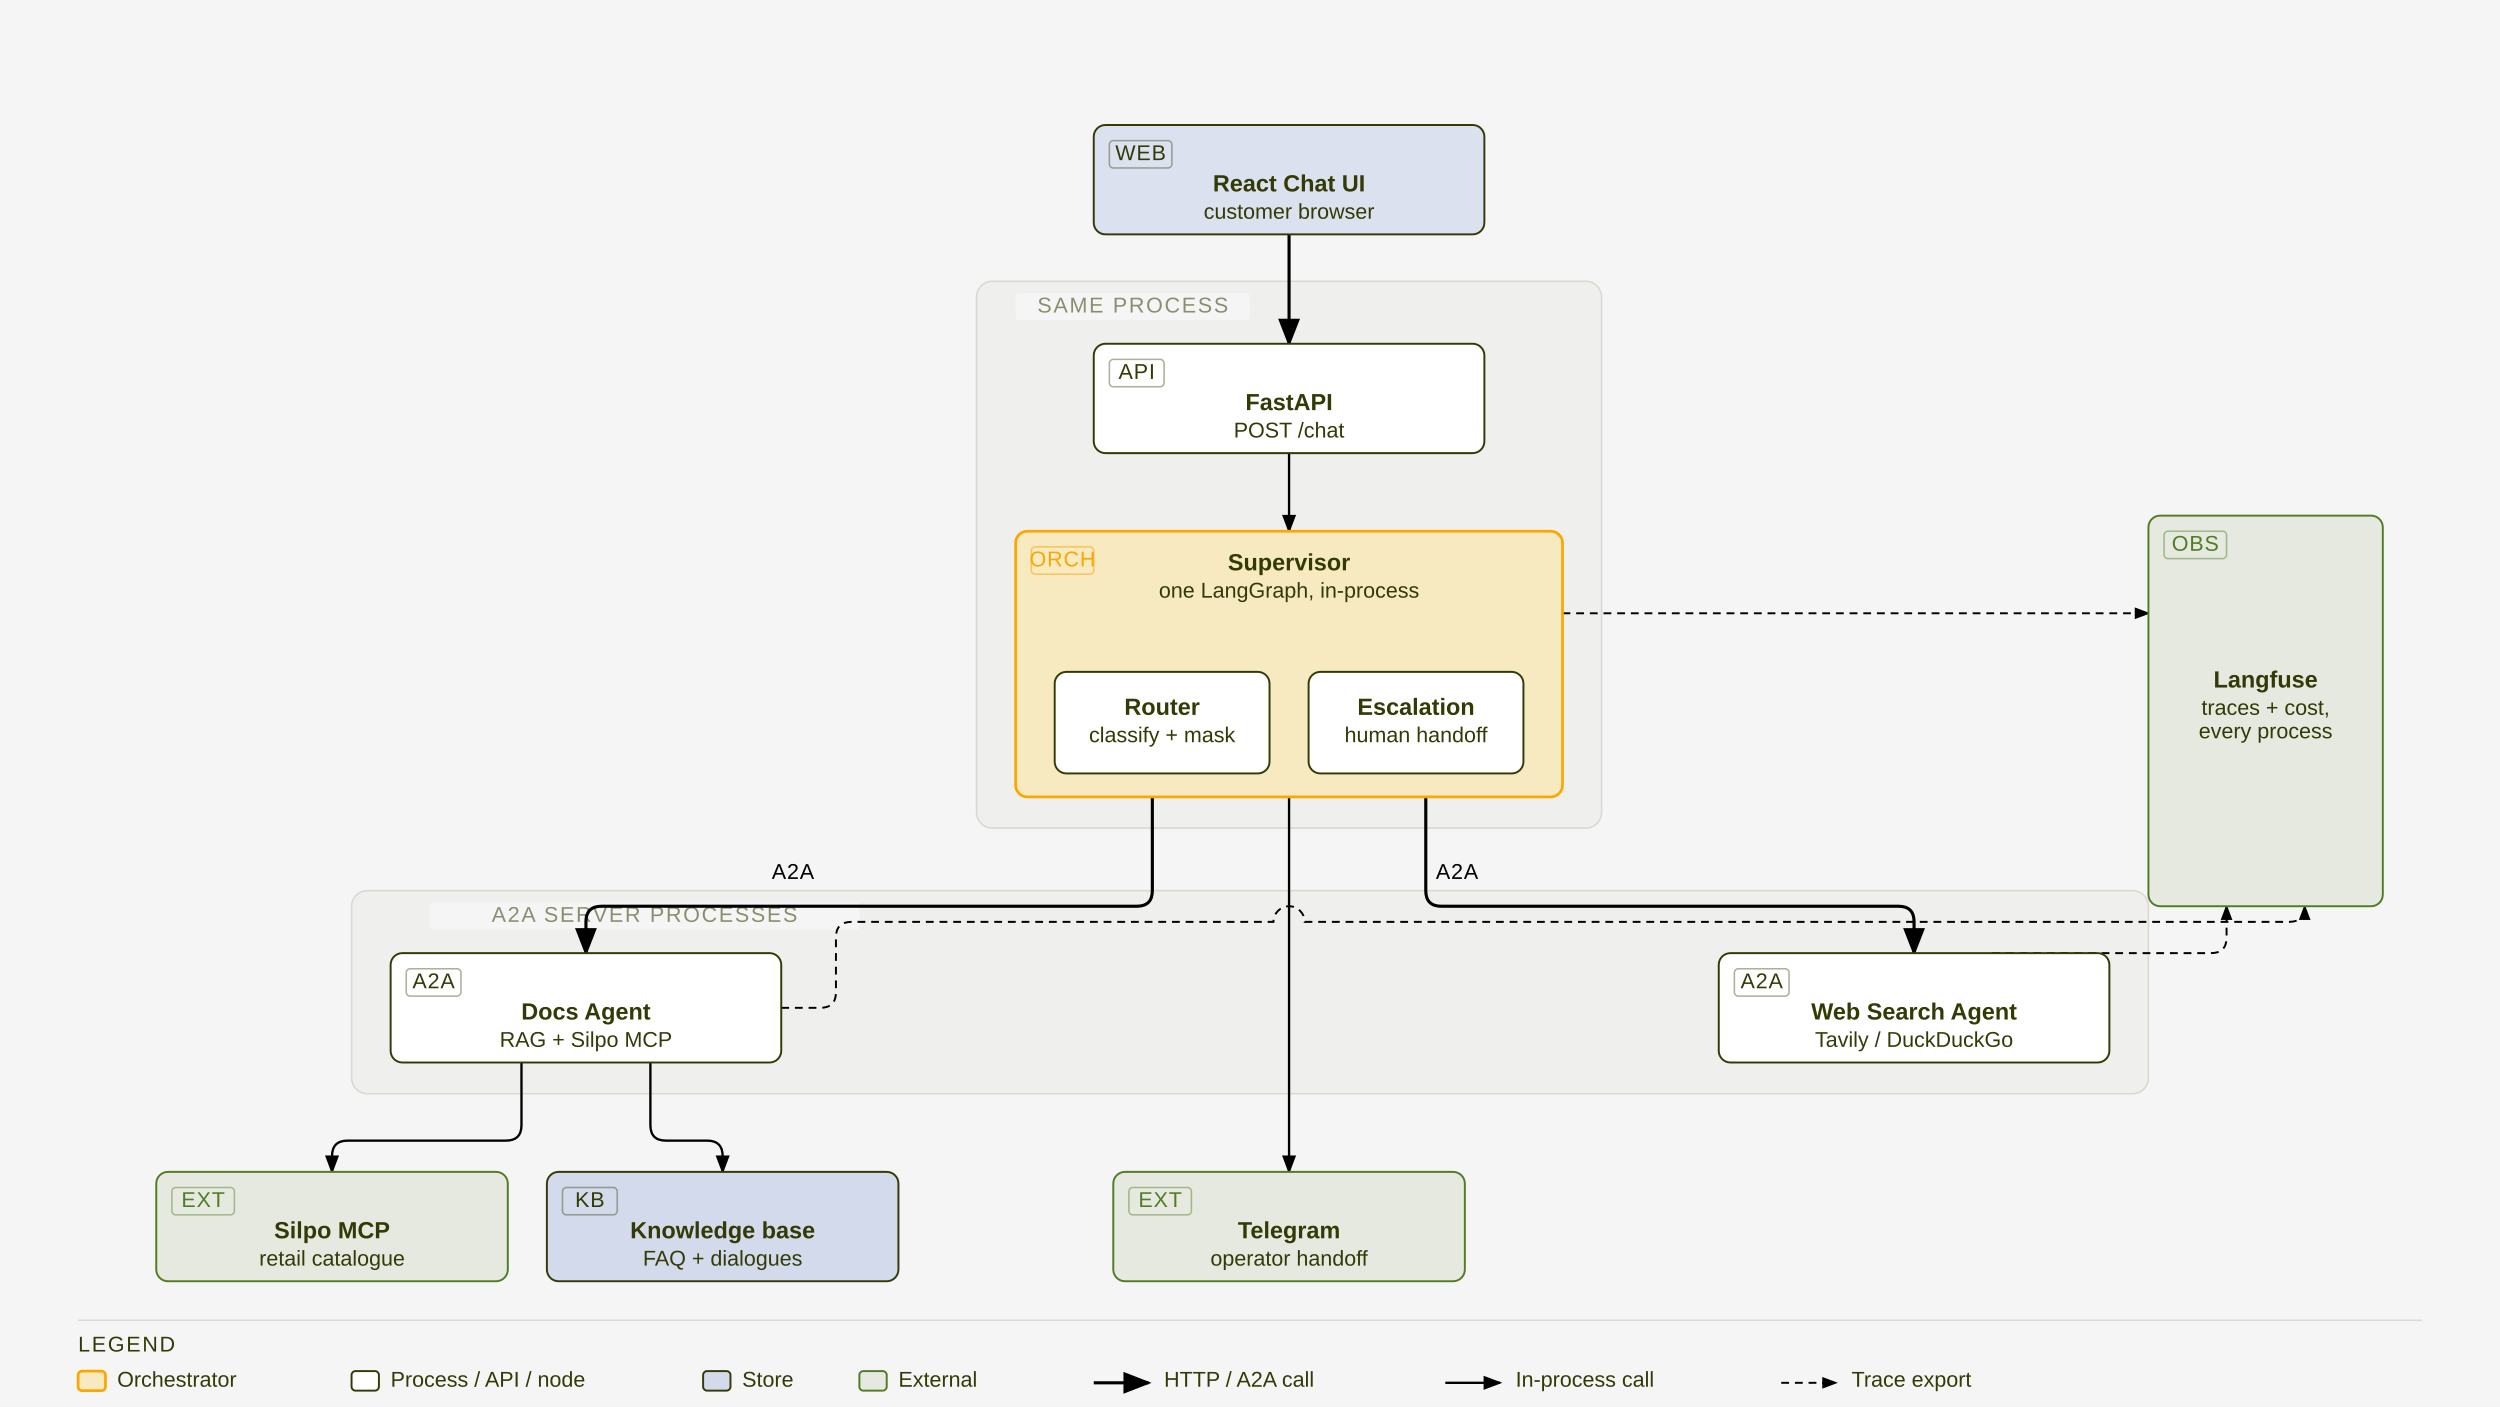
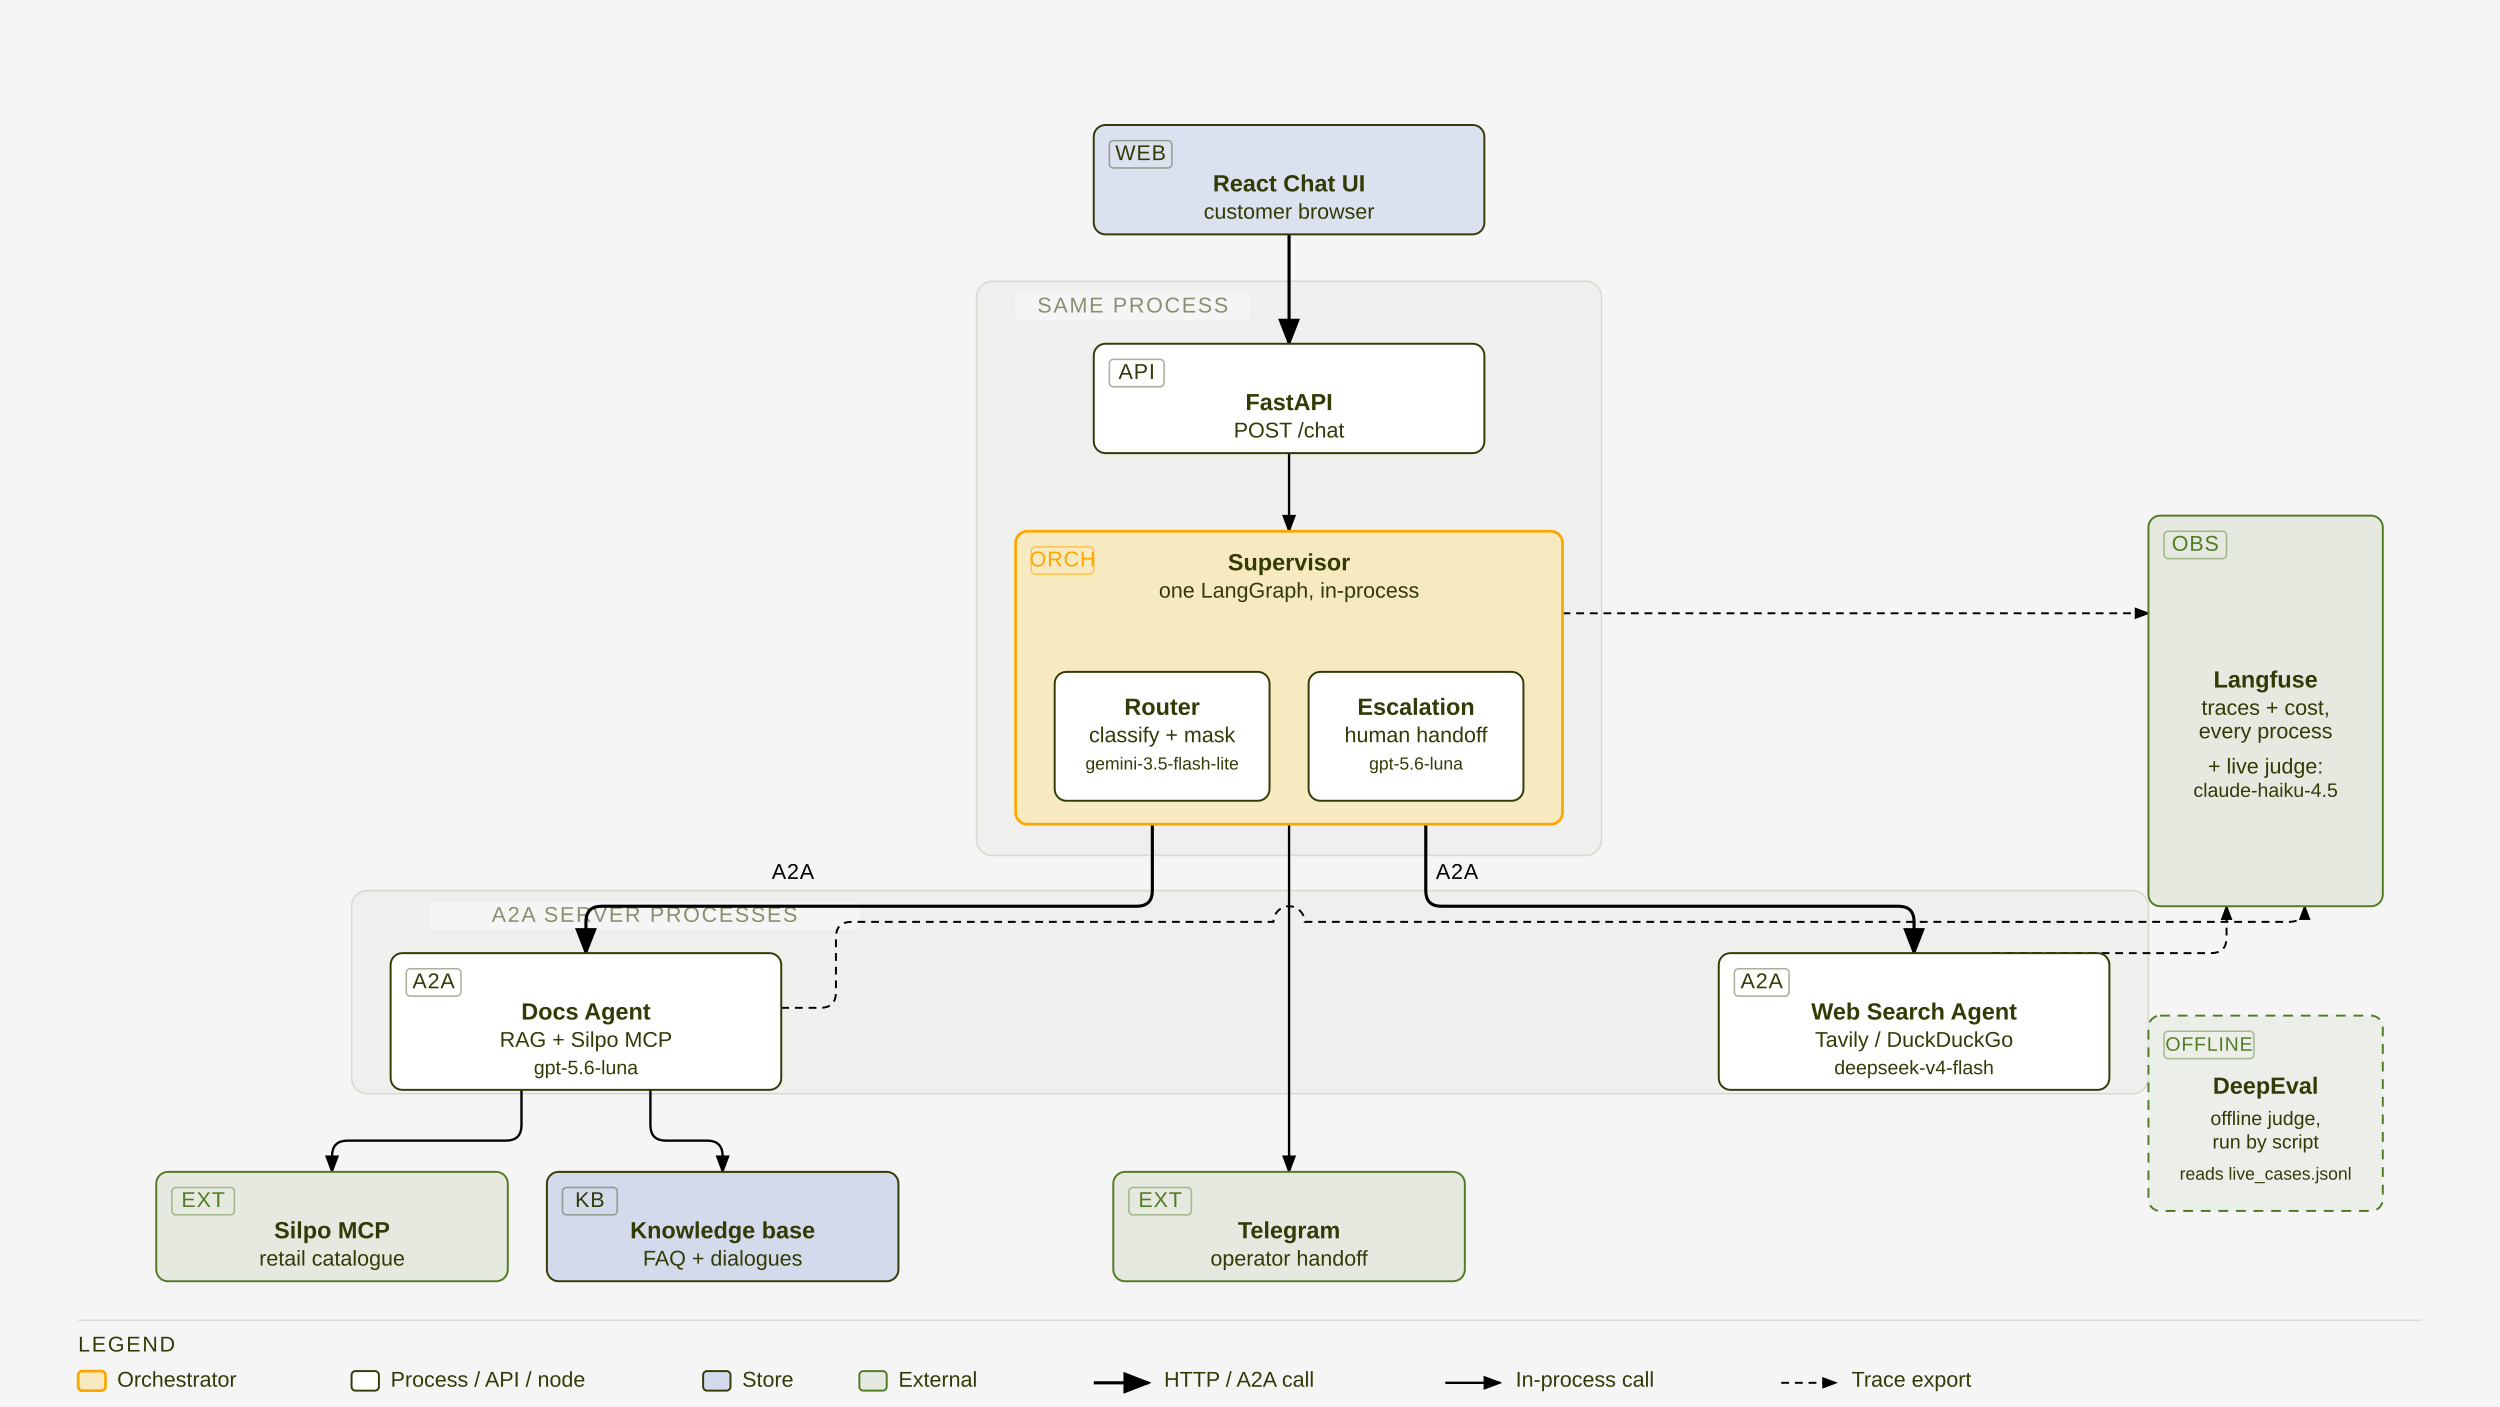
<svg xmlns="http://www.w3.org/2000/svg" viewBox="0 0 1280 720" role="img" aria-labelledby="architecture-title architecture-desc">
  <defs>
    <marker id="arrow" markerWidth="8" markerHeight="6" refX="7" refY="3" orient="auto">
      <polygon points="0 0, 8 3, 0 6" fill="#000000" />
    </marker>
    <marker id="arrow-bold" markerWidth="9" markerHeight="7" refX="8" refY="3.5" orient="auto">
      <polygon points="0 0, 9 3.5, 0 7" fill="#000000" />
    </marker>
  </defs>
  <rect width="100%" height="100%" fill="#f5f5f5" />
-   <rect x="500" y="144" width="320" height="280" rx="8" fill="rgba(51,58,5,0.03)" stroke="rgba(51,58,5,0.14)" stroke-width="0.8" />
+   <rect x="500" y="144" width="320" height="294" rx="8" fill="rgba(51,58,5,0.03)" stroke="rgba(51,58,5,0.14)" stroke-width="0.8" />
  <rect x="520" y="150" width="120" height="14" rx="2" fill="#f5f5f5" />
  <text x="580" y="160" fill="rgba(51,58,5,0.55)" font-size="11" font-family="Arial, sans-serif" text-anchor="middle" letter-spacing="0.08em">SAME PROCESS</text>
  <rect x="180" y="456" width="920" height="104" rx="8" fill="rgba(51,58,5,0.03)" stroke="rgba(51,58,5,0.14)" stroke-width="0.8" />
  <rect x="220" y="462" width="220" height="14" rx="2" fill="#f5f5f5" />
  <text x="330" y="472" fill="rgba(51,58,5,0.55)" font-size="11" font-family="Arial, sans-serif" text-anchor="middle" letter-spacing="0.08em">A2A SERVER PROCESSES</text>
  <line x1="660" y1="120" x2="660" y2="176" stroke="#000000" stroke-width="1.6" marker-end="url(#arrow-bold)" />
  <line x1="660" y1="232" x2="660" y2="272" stroke="#000000" stroke-width="1.2" marker-end="url(#arrow)" />
-   <path d="M 590,408 V 456 Q 590,464 582,464 H 308 Q 300,464 300,472 V 488" fill="none" stroke="#000000" stroke-width="1.6" marker-end="url(#arrow-bold)" />
-   <path d="M 730,408 V 456 Q 730,464 738,464 H 972 Q 980,464 980,472 V 488" fill="none" stroke="#000000" stroke-width="1.6" marker-end="url(#arrow-bold)" />
-   <line x1="660" y1="408" x2="660" y2="600" stroke="#000000" stroke-width="1.2" marker-end="url(#arrow)" />
-   <path d="M 267,544 V 576 Q 267,584 259,584 H 178 Q 170,584 170,592 V 600" fill="none" stroke="#000000" stroke-width="1.2" marker-end="url(#arrow)" />
-   <path d="M 333,544 V 576 Q 333,584 341,584 H 362 Q 370,584 370,592 V 600" fill="none" stroke="#000000" stroke-width="1.2" marker-end="url(#arrow)" />
+   <path d="M 590,422 V 456 Q 590,464 582,464 H 308 Q 300,464 300,472 V 488" fill="none" stroke="#000000" stroke-width="1.6" marker-end="url(#arrow-bold)" />
+   <path d="M 730,422 V 456 Q 730,464 738,464 H 972 Q 980,464 980,472 V 488" fill="none" stroke="#000000" stroke-width="1.6" marker-end="url(#arrow-bold)" />
+   <line x1="660" y1="422" x2="660" y2="600" stroke="#000000" stroke-width="1.2" marker-end="url(#arrow)" />
+   <path d="M 267,558 V 576 Q 267,584 259,584 H 178 Q 170,584 170,592 V 600" fill="none" stroke="#000000" stroke-width="1.2" marker-end="url(#arrow)" />
+   <path d="M 333,558 V 576 Q 333,584 341,584 H 362 Q 370,584 370,592 V 600" fill="none" stroke="#000000" stroke-width="1.2" marker-end="url(#arrow)" />
  <line x1="800" y1="314" x2="1100" y2="314" stroke="#000000" stroke-width="1" stroke-dasharray="4,3" marker-end="url(#arrow)" />
  <path d="M 1020,488 H 1132 Q 1140,488 1140,480 V 464" fill="none" stroke="#000000" stroke-width="1" stroke-dasharray="4,3" marker-end="url(#arrow)" />
  <path d="M 400,516 H 420 Q 428,516 428,508 V 480 Q 428,472 436,472 H 652 a 8,8 0 0,1 16,0 H 1172 Q 1180,472 1180,464" fill="none" stroke="#000000" stroke-width="1" stroke-dasharray="4,3" marker-end="url(#arrow)" />
  <rect x="392" y="440" width="28" height="14" rx="2" fill="#f5f5f5" />
  <text x="406" y="450" fill="#000000" font-size="11" font-family="Arial, sans-serif" text-anchor="middle" letter-spacing="0.04em">A2A</text>
  <rect x="732" y="440" width="28" height="14" rx="2" fill="#f5f5f5" />
  <text x="746" y="450" fill="#000000" font-size="11" font-family="Arial, sans-serif" text-anchor="middle" letter-spacing="0.04em">A2A</text>
  <rect x="560" y="64" width="200" height="56" rx="6" fill="#f5f5f5" />
  <rect x="560" y="64" width="200" height="56" rx="6" fill="rgba(157,177,221,0.30)" stroke="#333A05" stroke-width="1" />
  <rect x="568" y="72" width="32" height="14" rx="2" fill="transparent" stroke="rgba(51,58,5,0.40)" stroke-width="0.8" />
  <text x="584" y="82" fill="#333A05" font-size="11" font-family="Arial, sans-serif" text-anchor="middle" letter-spacing="0.04em">WEB</text>
  <text x="660" y="98" fill="#333A05" font-size="12" font-weight="700" font-family="Arial, sans-serif" text-anchor="middle">React Chat UI</text>
  <text x="660" y="112" fill="#333A05" font-size="11" font-family="Arial, sans-serif" text-anchor="middle">customer browser</text>
  <rect x="560" y="176" width="200" height="56" rx="6" fill="#f5f5f5" />
  <rect x="560" y="176" width="200" height="56" rx="6" fill="#ffffff" stroke="#333A05" stroke-width="1" />
  <rect x="568" y="184" width="28" height="14" rx="2" fill="transparent" stroke="rgba(51,58,5,0.40)" stroke-width="0.8" />
  <text x="582" y="194" fill="#333A05" font-size="11" font-family="Arial, sans-serif" text-anchor="middle" letter-spacing="0.04em">API</text>
  <text x="660" y="210" fill="#333A05" font-size="12" font-weight="700" font-family="Arial, sans-serif" text-anchor="middle">FastAPI</text>
  <text x="660" y="224" fill="#333A05" font-size="11" font-family="Arial, sans-serif" text-anchor="middle">POST /chat</text>
-   <rect x="520" y="272" width="280" height="136" rx="6" fill="#f5f5f5" />
-   <rect x="520" y="272" width="280" height="136" rx="6" fill="rgba(252,216,99,0.35)" stroke="#FCA600" stroke-width="1.4" />
+   <rect x="520" y="272" width="280" height="150" rx="6" fill="#f5f5f5" />
+   <rect x="520" y="272" width="280" height="150" rx="6" fill="rgba(252,216,99,0.35)" stroke="#FCA600" stroke-width="1.4" />
  <rect x="528" y="280" width="32" height="14" rx="2" fill="transparent" stroke="rgba(252,166,0,0.55)" stroke-width="0.8" />
  <text x="544" y="290" fill="#FCA600" font-size="11" font-family="Arial, sans-serif" text-anchor="middle" letter-spacing="0.04em">ORCH</text>
  <text x="660" y="292" fill="#333A05" font-size="12" font-weight="700" font-family="Arial, sans-serif" text-anchor="middle">Supervisor</text>
  <text x="660" y="306" fill="#333A05" font-size="11" font-family="Arial, sans-serif" text-anchor="middle">one LangGraph, in-process</text>
-   <rect x="540" y="344" width="110" height="52" rx="6" fill="#ffffff" stroke="#333A05" stroke-width="1" />
+   <rect x="540" y="344" width="110" height="66" rx="6" fill="#ffffff" stroke="#333A05" stroke-width="1" />
  <text x="595" y="366" fill="#333A05" font-size="12" font-weight="700" font-family="Arial, sans-serif" text-anchor="middle">Router</text>
  <text x="595" y="380" fill="#333A05" font-size="11" font-family="Arial, sans-serif" text-anchor="middle">classify + mask</text>
-   <rect x="670" y="344" width="110" height="52" rx="6" fill="#ffffff" stroke="#333A05" stroke-width="1" />
+   <text x="595" y="394" fill="#333A05" font-size="9" font-family="Arial, sans-serif" text-anchor="middle">gemini-3.5-flash-lite</text>
+   <rect x="670" y="344" width="110" height="66" rx="6" fill="#ffffff" stroke="#333A05" stroke-width="1" />
  <text x="725" y="366" fill="#333A05" font-size="12" font-weight="700" font-family="Arial, sans-serif" text-anchor="middle">Escalation</text>
  <text x="725" y="380" fill="#333A05" font-size="11" font-family="Arial, sans-serif" text-anchor="middle">human handoff</text>
-   <rect x="200" y="488" width="200" height="56" rx="6" fill="#f5f5f5" />
-   <rect x="200" y="488" width="200" height="56" rx="6" fill="#ffffff" stroke="#333A05" stroke-width="1" />
+   <text x="725" y="394" fill="#333A05" font-size="9" font-family="Arial, sans-serif" text-anchor="middle">gpt-5.6-luna</text>
+   <rect x="200" y="488" width="200" height="70" rx="6" fill="#f5f5f5" />
+   <rect x="200" y="488" width="200" height="70" rx="6" fill="#ffffff" stroke="#333A05" stroke-width="1" />
  <rect x="208" y="496" width="28" height="14" rx="2" fill="transparent" stroke="rgba(51,58,5,0.40)" stroke-width="0.8" />
  <text x="222" y="506" fill="#333A05" font-size="11" font-family="Arial, sans-serif" text-anchor="middle" letter-spacing="0.04em">A2A</text>
  <text x="300" y="522" fill="#333A05" font-size="12" font-weight="700" font-family="Arial, sans-serif" text-anchor="middle">Docs Agent</text>
  <text x="300" y="536" fill="#333A05" font-size="11" font-family="Arial, sans-serif" text-anchor="middle">RAG + Silpo MCP</text>
-   <rect x="880" y="488" width="200" height="56" rx="6" fill="#f5f5f5" />
-   <rect x="880" y="488" width="200" height="56" rx="6" fill="#ffffff" stroke="#333A05" stroke-width="1" />
+   <text x="300" y="550" fill="#333A05" font-size="10" font-family="Arial, sans-serif" text-anchor="middle">gpt-5.6-luna</text>
+   <rect x="880" y="488" width="200" height="70" rx="6" fill="#f5f5f5" />
+   <rect x="880" y="488" width="200" height="70" rx="6" fill="#ffffff" stroke="#333A05" stroke-width="1" />
  <rect x="888" y="496" width="28" height="14" rx="2" fill="transparent" stroke="rgba(51,58,5,0.40)" stroke-width="0.8" />
  <text x="902" y="506" fill="#333A05" font-size="11" font-family="Arial, sans-serif" text-anchor="middle" letter-spacing="0.04em">A2A</text>
  <text x="980" y="522" fill="#333A05" font-size="12" font-weight="700" font-family="Arial, sans-serif" text-anchor="middle">Web Search Agent</text>
  <text x="980" y="536" fill="#333A05" font-size="11" font-family="Arial, sans-serif" text-anchor="middle">Tavily / DuckDuckGo</text>
+   <text x="980" y="550" fill="#333A05" font-size="10" font-family="Arial, sans-serif" text-anchor="middle">deepseek-v4-flash</text>
  <rect x="1100" y="264" width="120" height="200" rx="6" fill="#f5f5f5" />
  <rect x="1100" y="264" width="120" height="200" rx="6" fill="rgba(82,124,35,0.10)" stroke="#527C23" stroke-width="1" />
  <rect x="1108" y="272" width="32" height="14" rx="2" fill="transparent" stroke="rgba(82,124,35,0.45)" stroke-width="0.8" />
  <text x="1124" y="282" fill="#527C23" font-size="11" font-family="Arial, sans-serif" text-anchor="middle" letter-spacing="0.04em">OBS</text>
  <text x="1160" y="352" fill="#333A05" font-size="12" font-weight="700" font-family="Arial, sans-serif" text-anchor="middle">Langfuse</text>
  <text x="1160" y="366" fill="#333A05" font-size="11" font-family="Arial, sans-serif" text-anchor="middle">traces + cost,</text>
  <text x="1160" y="378" fill="#333A05" font-size="11" font-family="Arial, sans-serif" text-anchor="middle">every process</text>
+   <text x="1160" y="396" fill="#333A05" font-size="11" font-family="Arial, sans-serif" text-anchor="middle">+ live judge:</text>
+   <text x="1160" y="408" fill="#333A05" font-size="10" font-family="Arial, sans-serif" text-anchor="middle">claude-haiku-4.5</text>
+   <rect x="1100" y="520" width="120" height="100" rx="6" fill="#f5f5f5" />
+   <rect x="1100" y="520" width="120" height="100" rx="6" fill="rgba(82,124,35,0.06)" stroke="#527C23" stroke-width="1" stroke-dasharray="5,4" />
+   <rect x="1108" y="528" width="46" height="14" rx="2" fill="transparent" stroke="rgba(82,124,35,0.45)" stroke-width="0.8" />
+   <text x="1131" y="538" fill="#527C23" font-size="10" font-family="Arial, sans-serif" text-anchor="middle" letter-spacing="0.04em">OFFLINE</text>
+   <text x="1160" y="560" fill="#333A05" font-size="12" font-weight="700" font-family="Arial, sans-serif" text-anchor="middle">DeepEval</text>
+   <text x="1160" y="576" fill="#333A05" font-size="10" font-family="Arial, sans-serif" text-anchor="middle">offline judge,</text>
+   <text x="1160" y="588" fill="#333A05" font-size="10" font-family="Arial, sans-serif" text-anchor="middle">run by script</text>
+   <text x="1160" y="604" fill="#333A05" font-size="9" font-family="Arial, sans-serif" text-anchor="middle">reads live_cases.jsonl</text>
  <rect x="80" y="600" width="180" height="56" rx="6" fill="#f5f5f5" />
  <rect x="80" y="600" width="180" height="56" rx="6" fill="rgba(82,124,35,0.10)" stroke="#527C23" stroke-width="1" />
  <rect x="88" y="608" width="32" height="14" rx="2" fill="transparent" stroke="rgba(82,124,35,0.45)" stroke-width="0.8" />
  <text x="104" y="618" fill="#527C23" font-size="11" font-family="Arial, sans-serif" text-anchor="middle" letter-spacing="0.04em">EXT</text>
  <text x="170" y="634" fill="#333A05" font-size="12" font-weight="700" font-family="Arial, sans-serif" text-anchor="middle">Silpo MCP</text>
  <text x="170" y="648" fill="#333A05" font-size="11" font-family="Arial, sans-serif" text-anchor="middle">retail catalogue</text>
  <rect x="280" y="600" width="180" height="56" rx="6" fill="#f5f5f5" />
  <rect x="280" y="600" width="180" height="56" rx="6" fill="rgba(157,177,221,0.40)" stroke="#333A05" stroke-width="1" />
  <rect x="288" y="608" width="28" height="14" rx="2" fill="transparent" stroke="rgba(51,58,5,0.40)" stroke-width="0.8" />
  <text x="302" y="618" fill="#333A05" font-size="11" font-family="Arial, sans-serif" text-anchor="middle" letter-spacing="0.04em">KB</text>
  <text x="370" y="634" fill="#333A05" font-size="12" font-weight="700" font-family="Arial, sans-serif" text-anchor="middle">Knowledge base</text>
  <text x="370" y="648" fill="#333A05" font-size="11" font-family="Arial, sans-serif" text-anchor="middle">FAQ + dialogues</text>
  <rect x="570" y="600" width="180" height="56" rx="6" fill="#f5f5f5" />
  <rect x="570" y="600" width="180" height="56" rx="6" fill="rgba(82,124,35,0.10)" stroke="#527C23" stroke-width="1" />
  <rect x="578" y="608" width="32" height="14" rx="2" fill="transparent" stroke="rgba(82,124,35,0.45)" stroke-width="0.8" />
  <text x="594" y="618" fill="#527C23" font-size="11" font-family="Arial, sans-serif" text-anchor="middle" letter-spacing="0.04em">EXT</text>
  <text x="660" y="634" fill="#333A05" font-size="12" font-weight="700" font-family="Arial, sans-serif" text-anchor="middle">Telegram</text>
  <text x="660" y="648" fill="#333A05" font-size="11" font-family="Arial, sans-serif" text-anchor="middle">operator handoff</text>
  <line x1="40" y1="676" x2="1240" y2="676" stroke="rgba(51,58,5,0.14)" stroke-width="0.8" />
  <text x="40" y="692" fill="#333A05" font-size="11" font-family="Arial, sans-serif" letter-spacing="0.08em">LEGEND</text>
  <rect x="40" y="702" width="14" height="10" rx="2" fill="rgba(252,216,99,0.35)" stroke="#FCA600" stroke-width="1.4" />
  <text x="60" y="710" fill="#333A05" font-size="11" font-family="Arial, sans-serif">Orchestrator</text>
  <rect x="180" y="702" width="14" height="10" rx="2" fill="#ffffff" stroke="#333A05" stroke-width="1" />
  <text x="200" y="710" fill="#333A05" font-size="11" font-family="Arial, sans-serif">Process / API / node</text>
  <rect x="360" y="702" width="14" height="10" rx="2" fill="rgba(157,177,221,0.40)" stroke="#333A05" stroke-width="1" />
  <text x="380" y="710" fill="#333A05" font-size="11" font-family="Arial, sans-serif">Store</text>
  <rect x="440" y="702" width="14" height="10" rx="2" fill="rgba(82,124,35,0.10)" stroke="#527C23" stroke-width="1" />
  <text x="460" y="710" fill="#333A05" font-size="11" font-family="Arial, sans-serif">External</text>
  <line x1="560" y1="708" x2="588" y2="708" stroke="#000000" stroke-width="1.6" marker-end="url(#arrow-bold)" />
  <text x="596" y="710" fill="#333A05" font-size="11" font-family="Arial, sans-serif">HTTP / A2A call</text>
  <line x1="740" y1="708" x2="768" y2="708" stroke="#000000" stroke-width="1.2" marker-end="url(#arrow)" />
  <text x="776" y="710" fill="#333A05" font-size="11" font-family="Arial, sans-serif">In-process call</text>
  <line x1="912" y1="708" x2="940" y2="708" stroke="#000000" stroke-width="1" stroke-dasharray="4,3" marker-end="url(#arrow)" />
  <text x="948" y="710" fill="#333A05" font-size="11" font-family="Arial, sans-serif">Trace export</text>
</svg>
